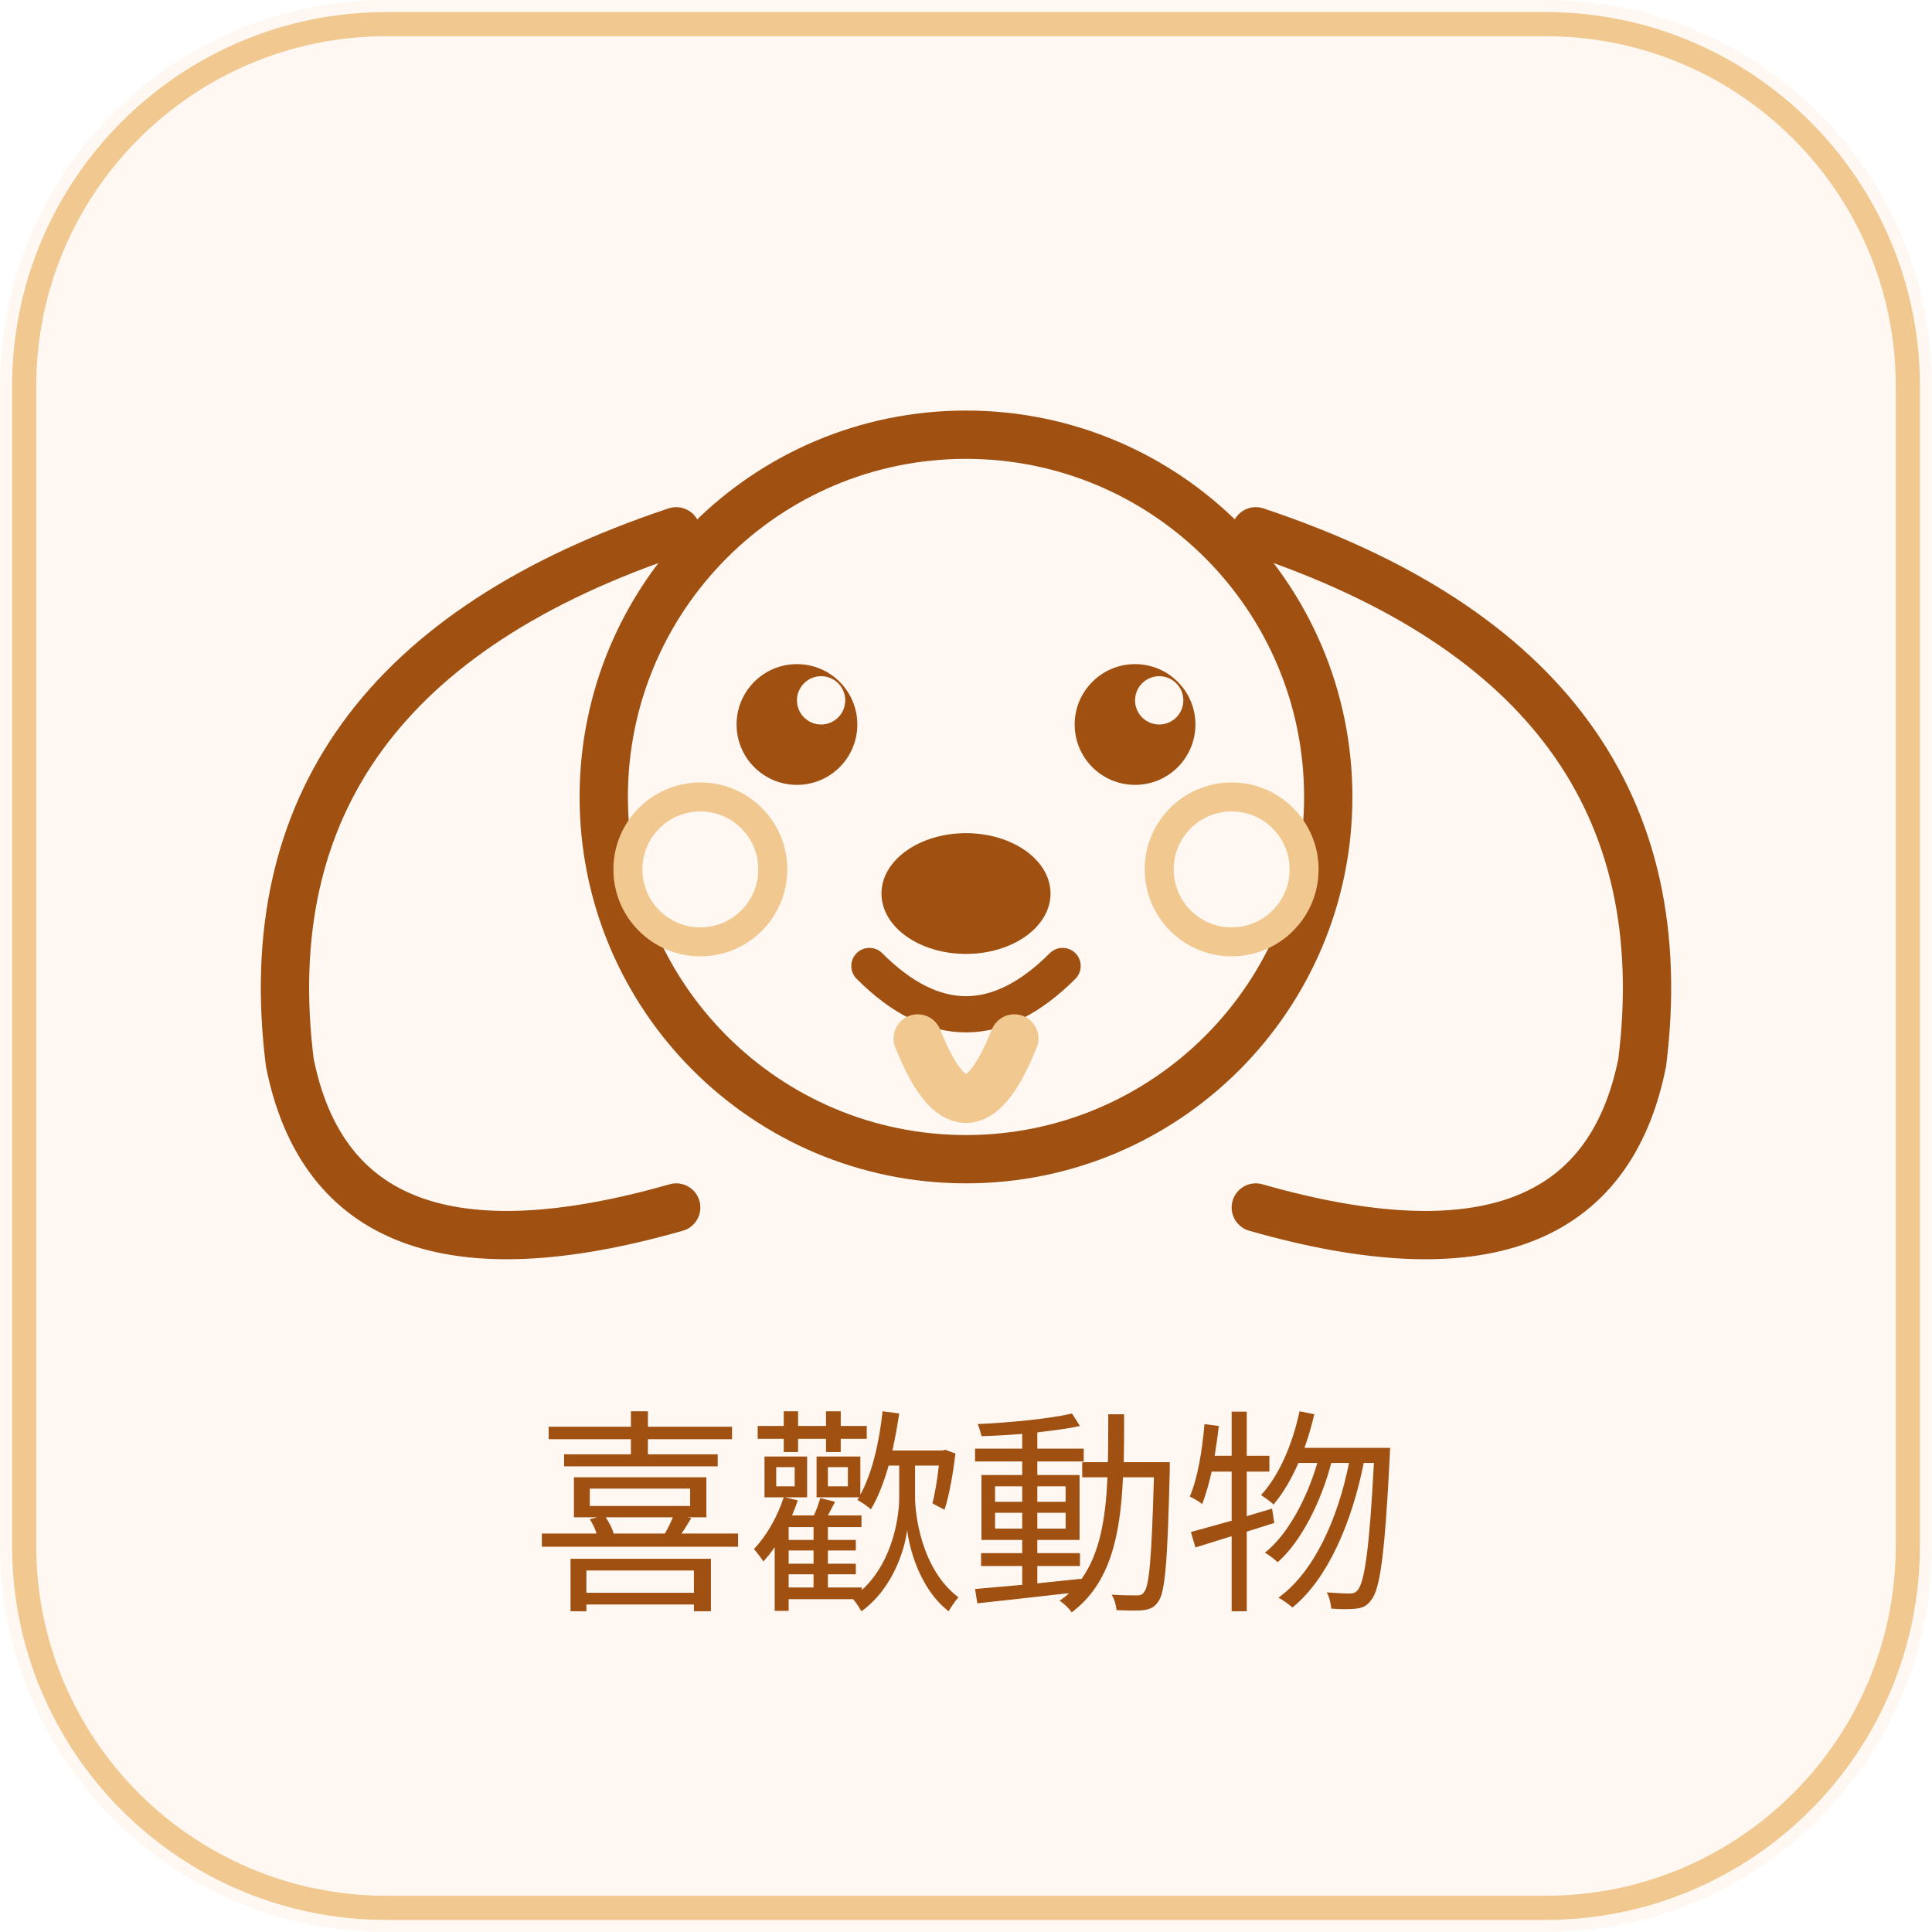
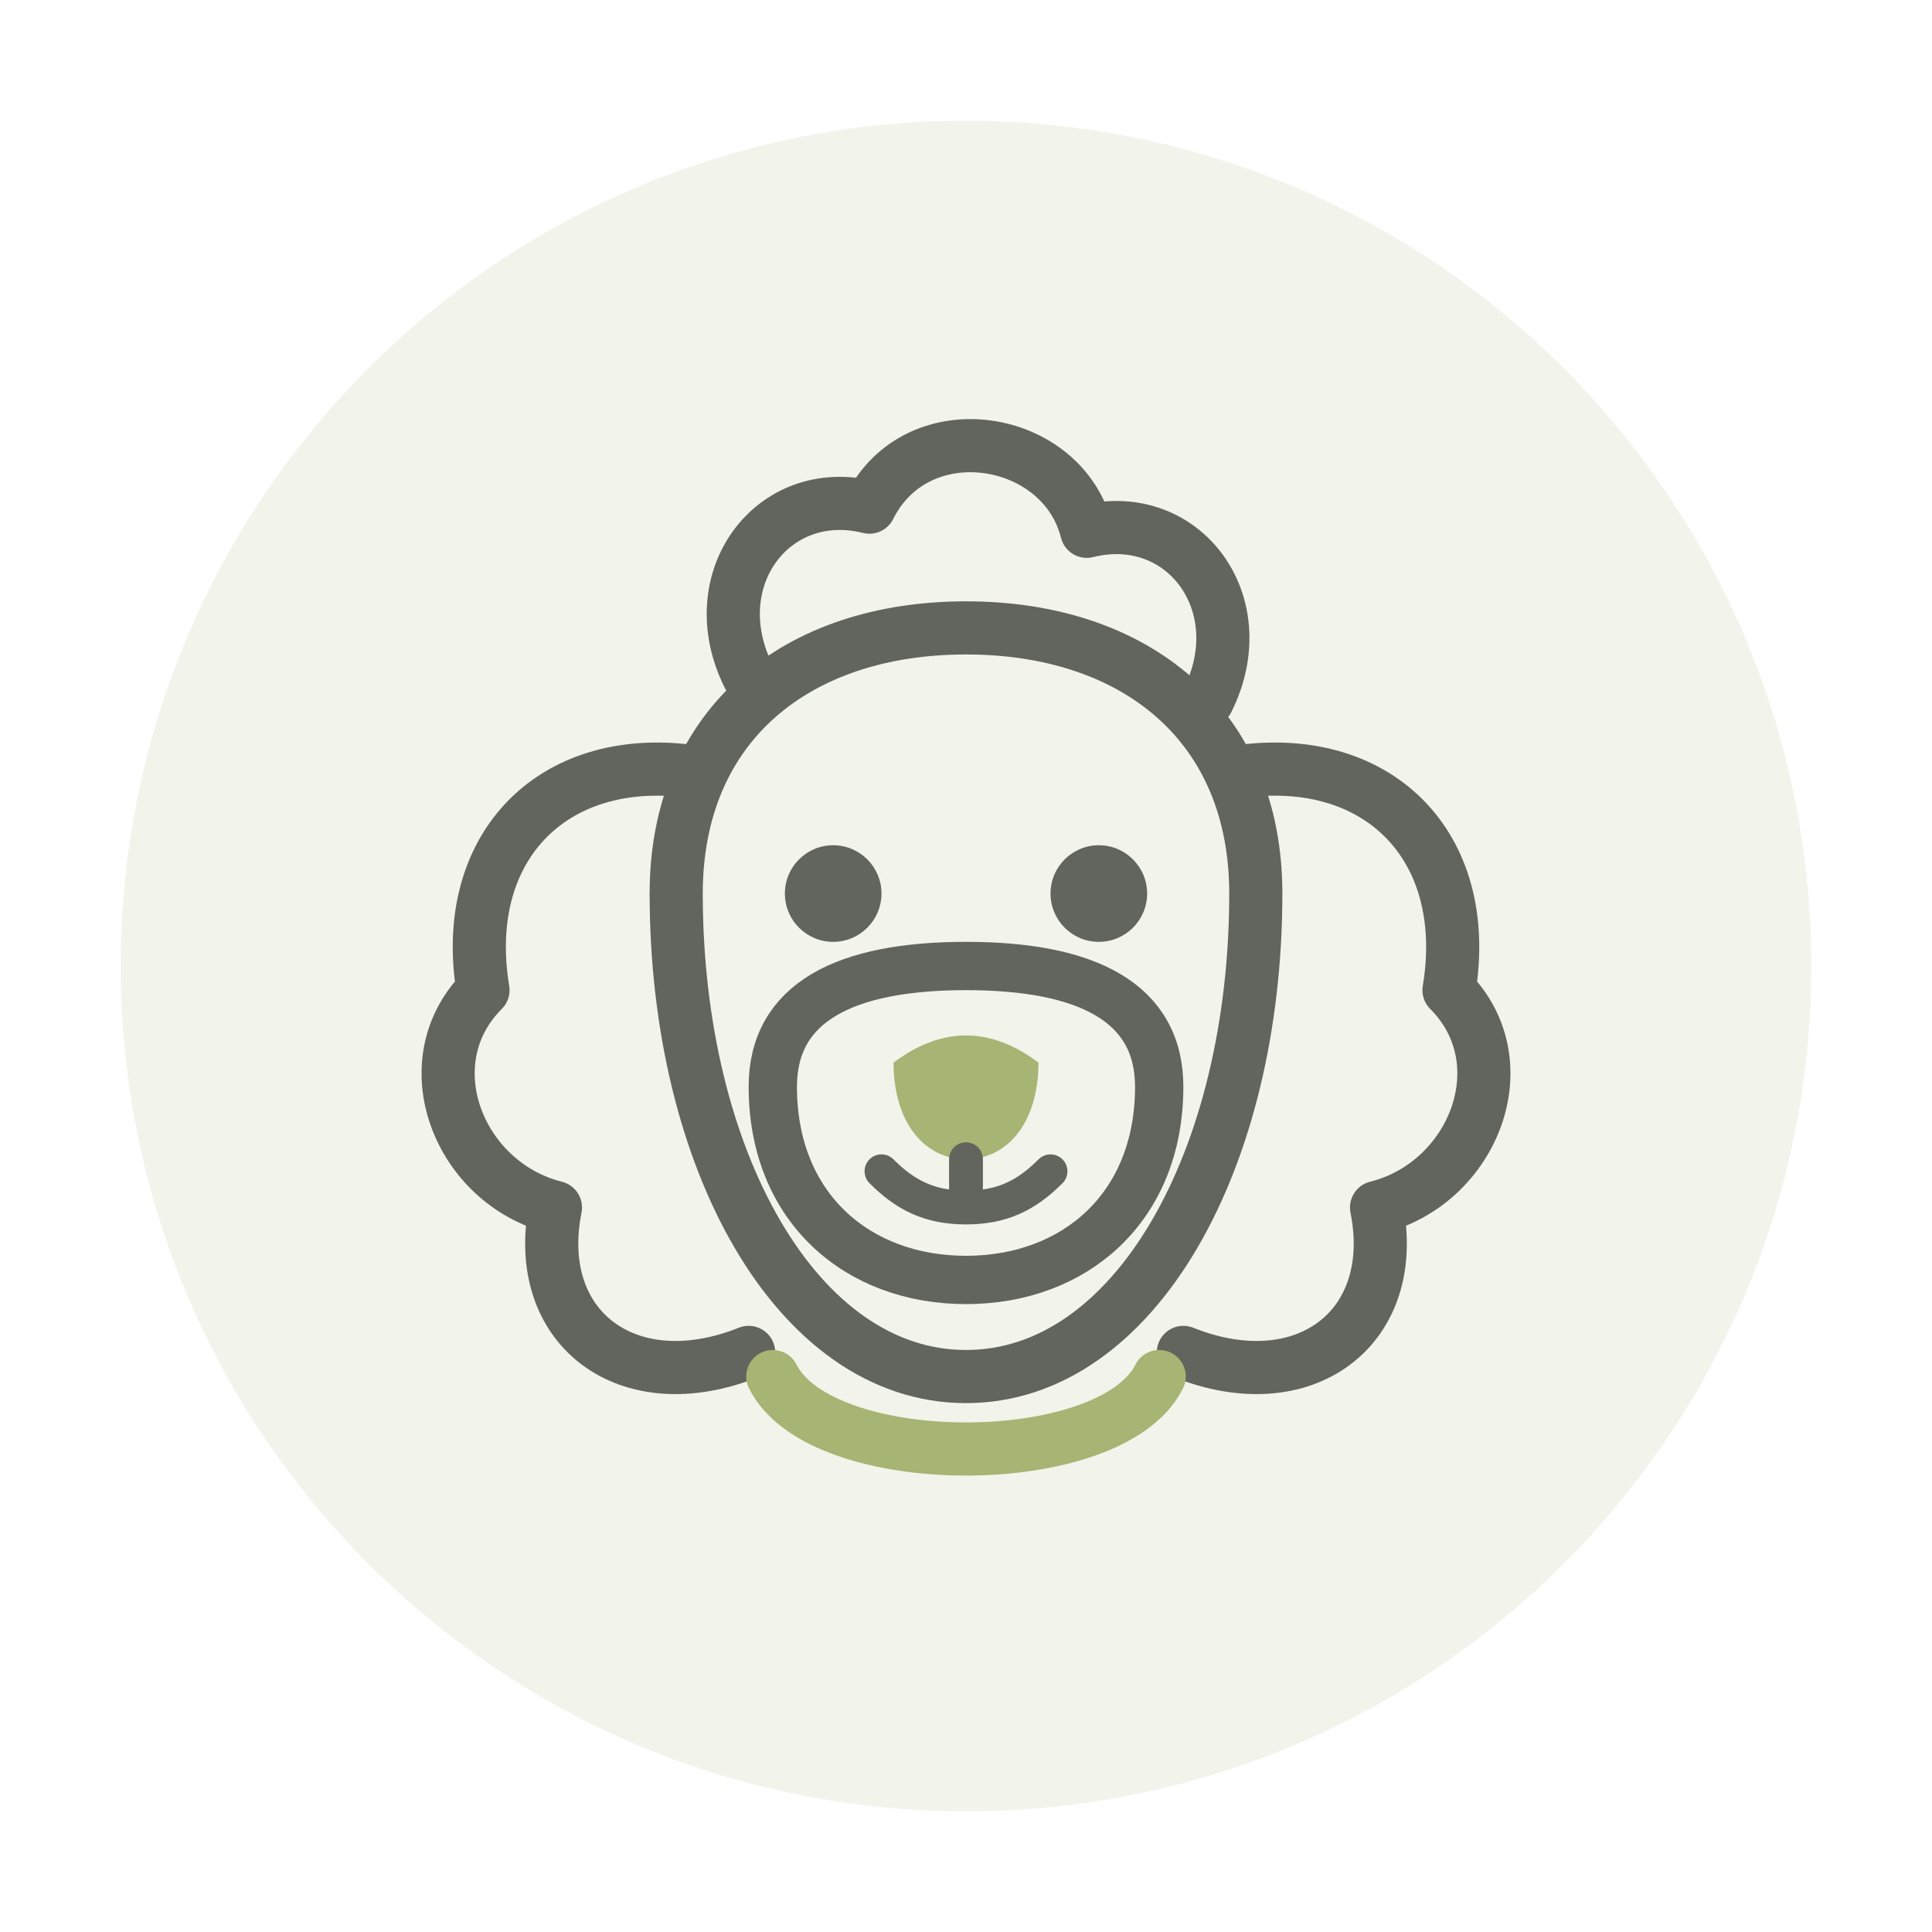
- <svg xmlns="http://www.w3.org/2000/svg" width="80" height="80" viewBox="0 0 80 80">
-   <rect width="80" height="80" rx="16" fill="#FFF8F2" />
-   <rect x="1" y="1" width="78" height="78" rx="15" fill="none" stroke="#F0C890" stroke-width="1" />
-   <path d="M28,22 Q10,28 12,44 Q14,54 28,50" fill="none" stroke="#A05010" stroke-width="2" stroke-linecap="round" />
-   <path d="M52,22 Q70,28 68,44 Q66,54 52,50" fill="none" stroke="#A05010" stroke-width="2" stroke-linecap="round" />
-   <circle cx="40" cy="33" r="15" fill="none" stroke="#A05010" stroke-width="2" />
-   <circle cx="33" cy="30" r="2.5" fill="#A05010" />
-   <circle cx="47" cy="30" r="2.5" fill="#A05010" />
-   <circle cx="34" cy="29" r="1" fill="#FFF8F2" />
-   <circle cx="48" cy="29" r="1" fill="#FFF8F2" />
-   <ellipse cx="40" cy="37" rx="3.5" ry="2.5" fill="#A05010" />
-   <path d="M36,40 Q40,44 44,40" fill="none" stroke="#A05010" stroke-width="1.5" stroke-linecap="round" />
-   <path d="M38,43 Q40,48 42,43" fill="none" stroke="#F0C890" stroke-width="2" stroke-linecap="round" />
-   <circle cx="29" cy="36" r="3" fill="none" stroke="#F0C890" stroke-width="1.2" />
-   <circle cx="51" cy="36" r="3" fill="none" stroke="#F0C890" stroke-width="1.2" />
-   <text x="40" y="66" font-family="'Hiragino Kaku Gothic ProN','Noto Sans JP',sans-serif" font-size="9" text-anchor="middle" fill="#A05010">喜歡動物</text>
+ <svg xmlns="http://www.w3.org/2000/svg" width="80" height="80" viewBox="0 0 80 80" fill="none">
+   <circle cx="40" cy="40" r="35" fill="#F2F3EA" />
+   <path d="M29 32C23 31 19 35 20 41C17 44 19 49 23 50C22 55 26 58 31 56" stroke="#62655D" stroke-width="2.2" stroke-linecap="round" stroke-linejoin="round" />
+   <path d="M51 32C57 31 61 35 60 41C63 44 61 49 57 50C58 55 54 58 49 56" stroke="#62655D" stroke-width="2.2" stroke-linecap="round" stroke-linejoin="round" />
+   <path d="M31 28C29 24 32 20 36 21C38 17 44 18 45 22C49 21 52 25 50 29" stroke="#62655D" stroke-width="2.2" stroke-linecap="round" stroke-linejoin="round" />
+   <path d="M52 37C52 48 47 57 40 57C33 57 28 48 28 37C28 30 33 26 40 26C47 26 52 30 52 37Z" fill="#F2F3EA" stroke="#62655D" stroke-width="2.2" />
+   <circle cx="34.5" cy="37" r="2" fill="#62655D" />
+   <circle cx="45.5" cy="37" r="2" fill="#62655D" />
+   <path d="M32 45C32 41.5 35 40 40 40C45 40 48 41.5 48 45C48 50 44.5 53 40 53C35.5 53 32 50 32 45Z" fill="#F2F3EA" stroke="#62655D" stroke-width="2" />
+   <path d="M37 44C39 42.5 41 42.5 43 44C43 46.5 41.7 48 40 48C38.3 48 37 46.5 37 44Z" fill="#A6B474" />
+   <path d="M40 48V50M40 50C38.5 50 37.5 49.5 36.5 48.5M40 50C41.5 50 42.5 49.5 43.5 48.5" stroke="#62655D" stroke-width="1.4" stroke-linecap="round" />
+   <path d="M32 57C34 61 46 61 48 57" stroke="#A6B474" stroke-width="2.2" stroke-linecap="round" />
</svg>
